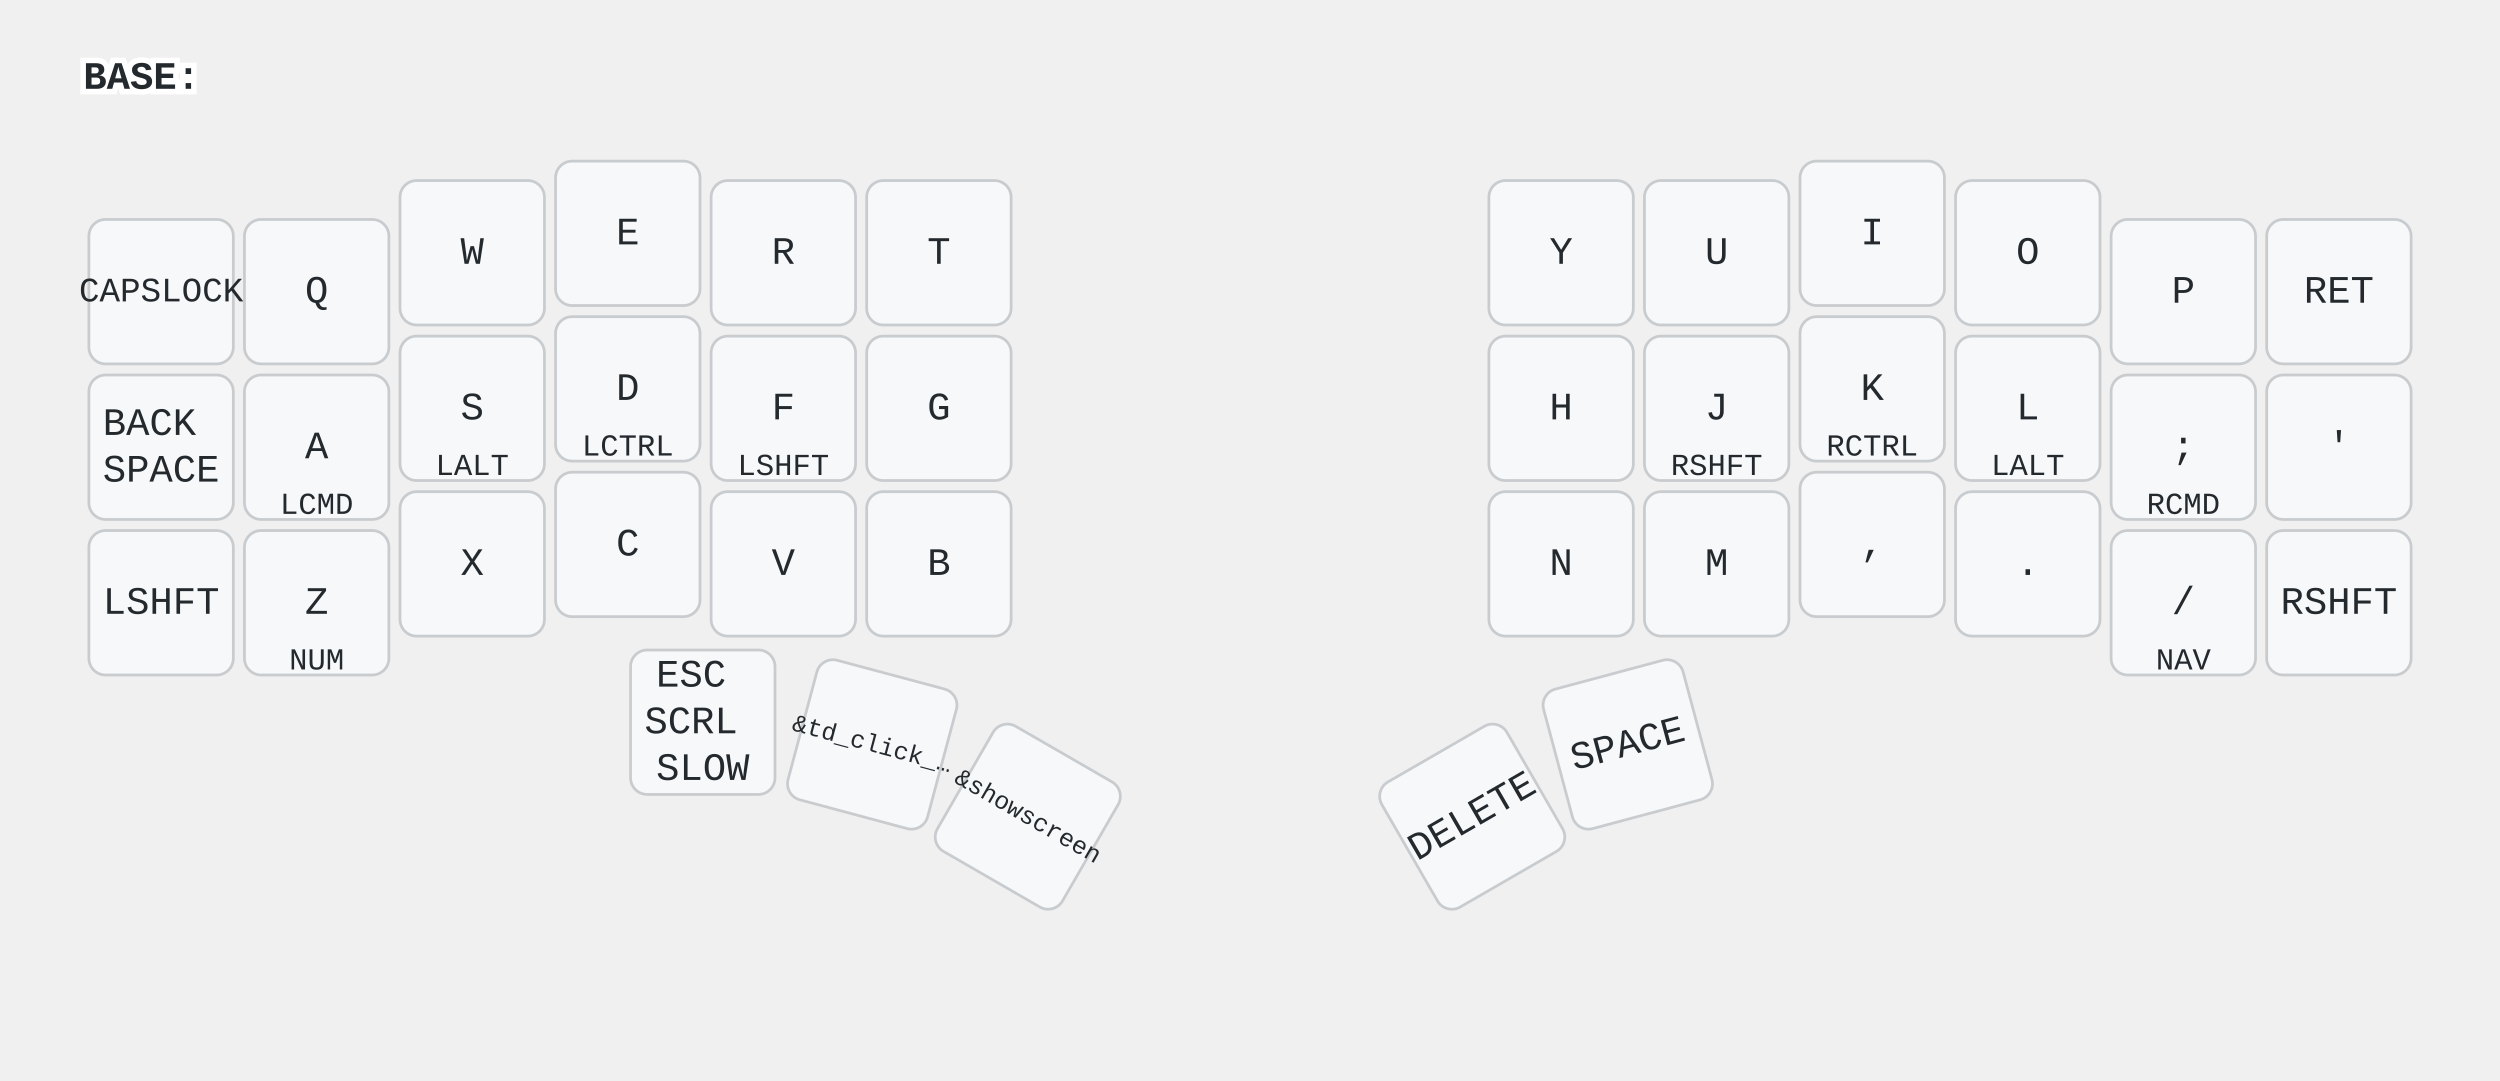
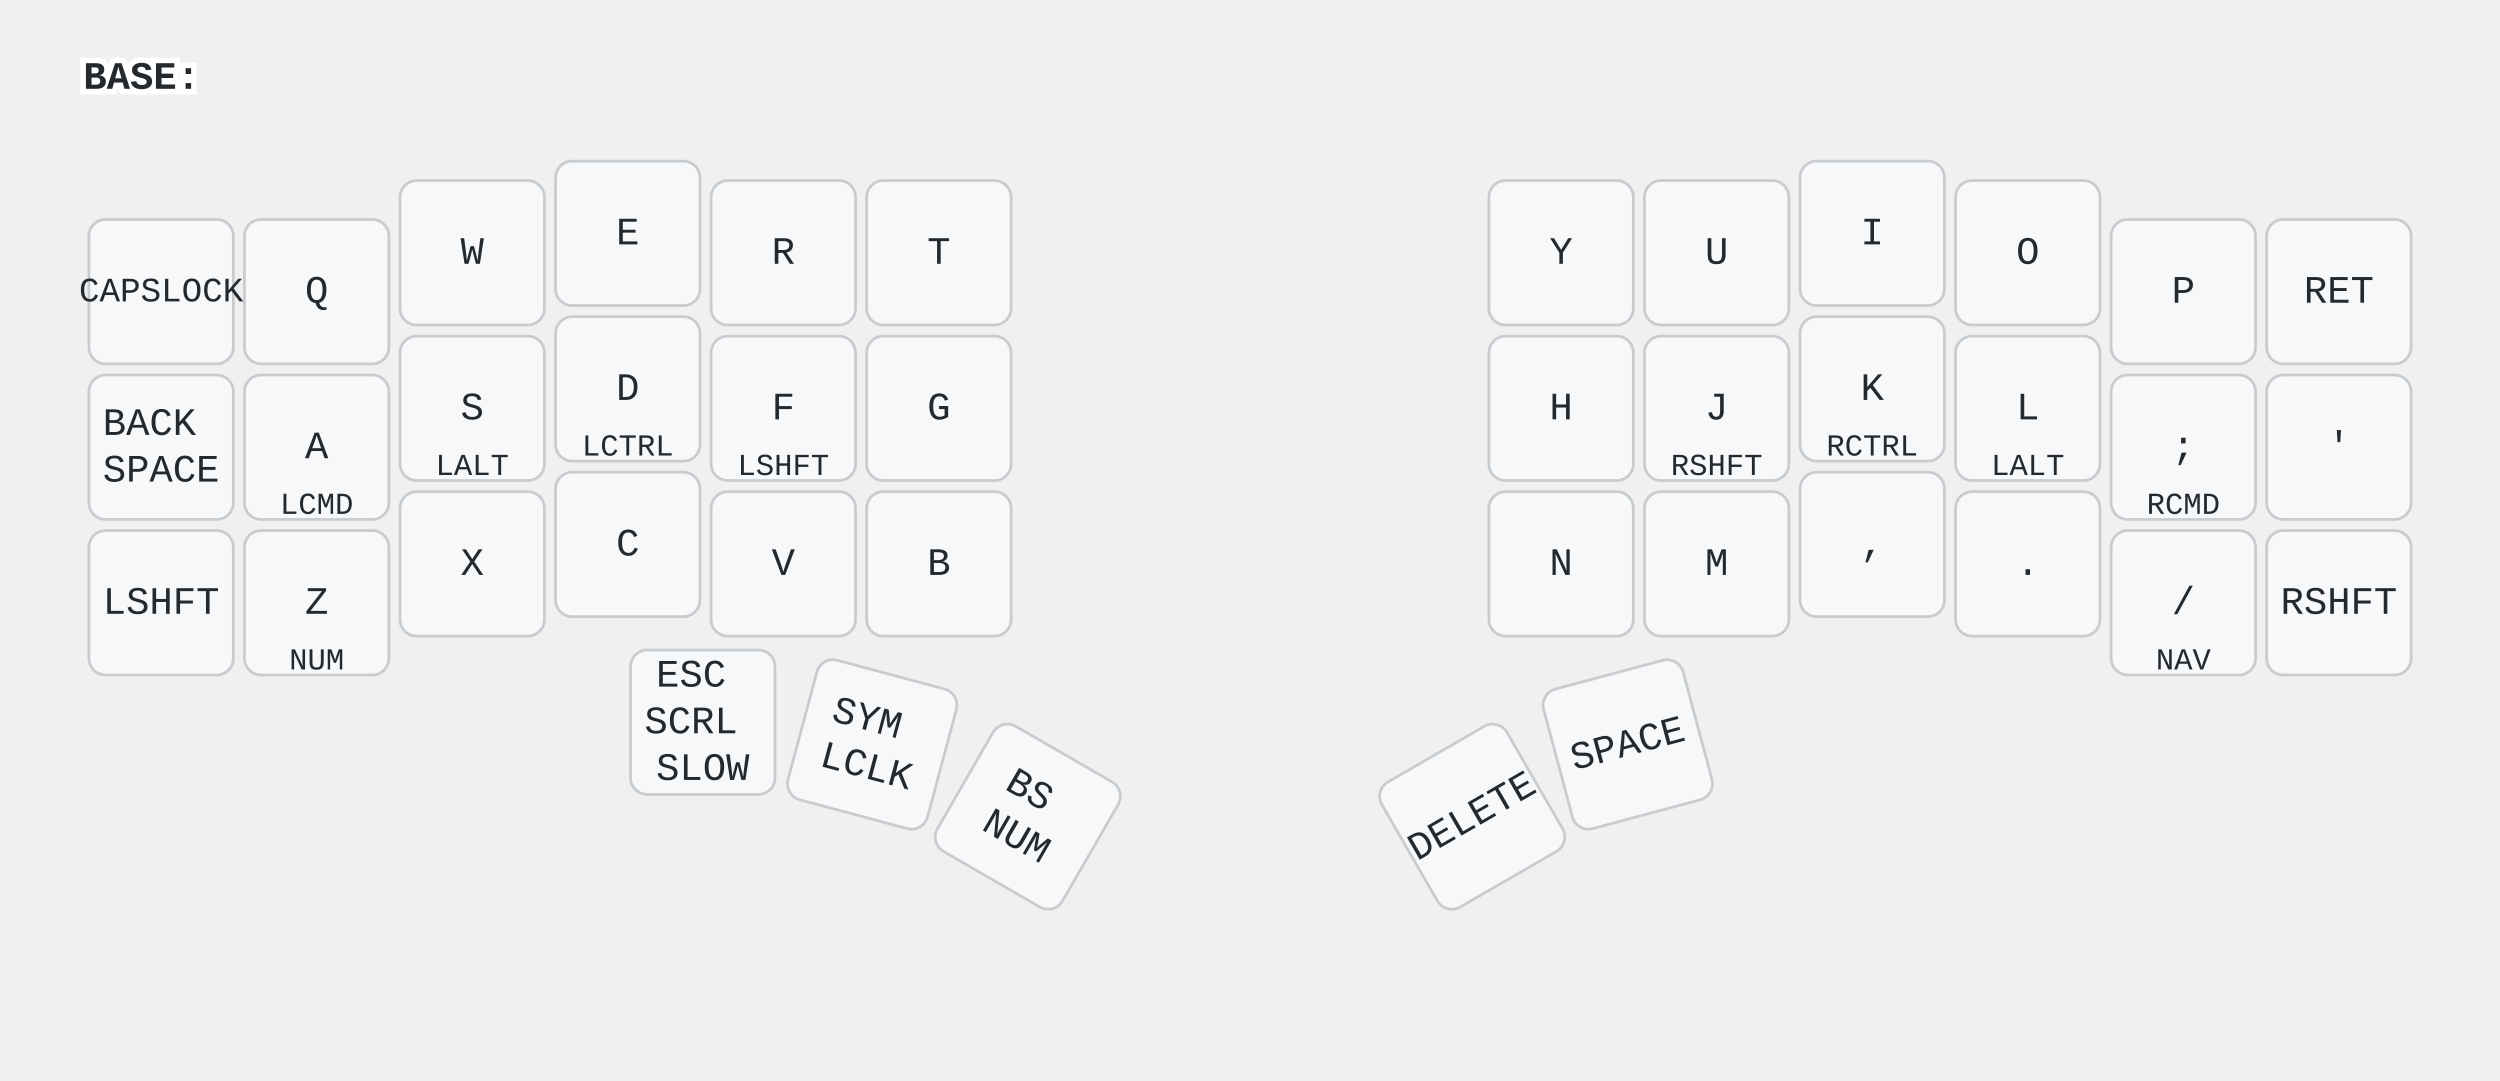
<svg xmlns="http://www.w3.org/2000/svg" width="900" height="389" viewBox="0 0 900 389" class="keymap">
  <style>/* inherit to force styles through use tags */
svg path {
    fill: inherit;
}

/* font and background color specifications */
svg.keymap {
    font-family: SFMono-Regular,Consolas,Liberation Mono,Menlo,monospace;
    font-size: 14px;
    font-kerning: normal;
    text-rendering: optimizeLegibility;
    fill: #24292e;
}

/* default key styling */
rect.key {
    fill: #f6f8fa;
}

rect.key, rect.combo {
    stroke: #c9cccf;
    stroke-width: 1;
}

/* default key side styling, only used is draw_key_sides is set */
rect.side {
    filter: brightness(90%);
}

/* color accent for combo boxes */
rect.combo, rect.combo-separate {
    fill: #cdf;
}

/* color accent for held keys */
rect.held, rect.combo.held {
    fill: #fdd;
}

/* color accent for ghost (optional) keys */
rect.ghost, rect.combo.ghost {
    stroke-dasharray: 4, 4;
    stroke-width: 2;
}

text {
    text-anchor: middle;
    dominant-baseline: middle;
}

/* styling for layer labels */
text.label {
    font-weight: bold;
    text-anchor: start;
    stroke: white;
    stroke-width: 4;
    paint-order: stroke;
}

/* styling for optional footer */
text.footer {
    text-anchor: end;
    dominant-baseline: auto;
    stroke: white;
    stroke-width: 4;
    paint-order: stroke;
}

/* styling for combo tap, and key non-tap label text */
text.combo, text.hold, text.shifted, text.left, text.right {
    font-size: 11px;
}

text.hold {
    text-anchor: middle;
    dominant-baseline: auto;
}

text.shifted {
    text-anchor: middle;
    dominant-baseline: hanging;
}

text.left {
    text-anchor: start;
}

text.right {
    text-anchor: end;
}

text.layer-activator {
    text-decoration: underline;
}

/* styling for hold/shifted label text in combo box */
text.combo.hold, text.combo.shifted, text.combo.left, text.combo.right {
    font-size: 8px;
}

/* lighter symbol for transparent keys */
text.trans {
    fill: #7b7e81;
}

/* styling for combo dendrons */
path.combo {
    stroke-width: 1;
    stroke: gray;
    fill: none;
}

/* Start Tabler Icons Cleanup */
/* cannot use height/width with glyphs */
.icon-tabler &gt; path {
    fill: inherit;
    stroke: inherit;
    stroke-width: 2;
}
/* hide tabler's default box */
.icon-tabler &gt; path[stroke="none"][fill="none"] {
    visibility: hidden;
}
/* End Tabler Icons Cleanup */

@media (prefers-color-scheme: dark) {
svg.keymap { fill: #d1d6db; }
rect.key { fill: #3f4750; }
rect.key, rect.combo { stroke: #60666c; }
rect.combo, rect.combo-separate { fill: #1f3d7a; }
rect.held, rect.combo.held { fill: #854747; }
text.label, text.footer { stroke: black; }
text.trans { fill: #7e8184; }
path.combo { stroke: #7f7f7f; }

}</style>
  <g transform="translate(30, 0)" class="layer-BASE">
    <text x="0" y="28" class="label" id="BASE">BASE:</text>
    <g transform="translate(0, 56)">
      <g transform="translate(28, 49)" class="key keypos-0">
        <rect rx="6" ry="6" x="-26" y="-26" width="52" height="52" class="key" />
        <text x="0" y="0" class="key tap">
          <tspan style="font-size: 88%">CAPSLOCK</tspan>
        </text>
      </g>
      <g transform="translate(84, 49)" class="key keypos-1">
        <rect rx="6" ry="6" x="-26" y="-26" width="52" height="52" class="key" />
        <text x="0" y="0" class="key tap">Q</text>
      </g>
      <g transform="translate(140, 35)" class="key keypos-2">
        <rect rx="6" ry="6" x="-26" y="-26" width="52" height="52" class="key" />
        <text x="0" y="0" class="key tap">W</text>
      </g>
      <g transform="translate(196, 28)" class="key keypos-3">
        <rect rx="6" ry="6" x="-26" y="-26" width="52" height="52" class="key" />
        <text x="0" y="0" class="key tap">E</text>
      </g>
      <g transform="translate(252, 35)" class="key keypos-4">
        <rect rx="6" ry="6" x="-26" y="-26" width="52" height="52" class="key" />
        <text x="0" y="0" class="key tap">R</text>
      </g>
      <g transform="translate(308, 35)" class="key keypos-5">
        <rect rx="6" ry="6" x="-26" y="-26" width="52" height="52" class="key" />
        <text x="0" y="0" class="key tap">T</text>
      </g>
      <g transform="translate(532, 35)" class="key keypos-6">
        <rect rx="6" ry="6" x="-26" y="-26" width="52" height="52" class="key" />
        <text x="0" y="0" class="key tap">Y</text>
      </g>
      <g transform="translate(588, 35)" class="key keypos-7">
        <rect rx="6" ry="6" x="-26" y="-26" width="52" height="52" class="key" />
        <text x="0" y="0" class="key tap">U</text>
      </g>
      <g transform="translate(644, 28)" class="key keypos-8">
        <rect rx="6" ry="6" x="-26" y="-26" width="52" height="52" class="key" />
        <text x="0" y="0" class="key tap">I</text>
      </g>
      <g transform="translate(700, 35)" class="key keypos-9">
        <rect rx="6" ry="6" x="-26" y="-26" width="52" height="52" class="key" />
        <text x="0" y="0" class="key tap">O</text>
      </g>
      <g transform="translate(756, 49)" class="key keypos-10">
        <rect rx="6" ry="6" x="-26" y="-26" width="52" height="52" class="key" />
        <text x="0" y="0" class="key tap">P</text>
      </g>
      <g transform="translate(812, 49)" class="key keypos-11">
        <rect rx="6" ry="6" x="-26" y="-26" width="52" height="52" class="key" />
        <text x="0" y="0" class="key tap">RET</text>
      </g>
      <g transform="translate(28, 105)" class="key keypos-12">
        <rect rx="6" ry="6" x="-26" y="-26" width="52" height="52" class="key" />
        <text x="0" y="0" class="key tap">
          <tspan x="0" dy="-0.6em">BACK</tspan>
          <tspan x="0" dy="1.2em">SPACE</tspan>
        </text>
      </g>
      <g transform="translate(84, 105)" class="key keypos-13">
        <rect rx="6" ry="6" x="-26" y="-26" width="52" height="52" class="key" />
        <text x="0" y="0" class="key tap">A</text>
        <text x="0" y="24" class="key hold">LCMD</text>
      </g>
      <g transform="translate(140, 91)" class="key keypos-14">
        <rect rx="6" ry="6" x="-26" y="-26" width="52" height="52" class="key" />
        <text x="0" y="0" class="key tap">S</text>
        <text x="0" y="24" class="key hold">LALT</text>
      </g>
      <g transform="translate(196, 84)" class="key keypos-15">
        <rect rx="6" ry="6" x="-26" y="-26" width="52" height="52" class="key" />
        <text x="0" y="0" class="key tap">D</text>
        <text x="0" y="24" class="key hold">LCTRL</text>
      </g>
      <g transform="translate(252, 91)" class="key keypos-16">
        <rect rx="6" ry="6" x="-26" y="-26" width="52" height="52" class="key" />
        <text x="0" y="0" class="key tap">F</text>
        <text x="0" y="24" class="key hold">LSHFT</text>
      </g>
      <g transform="translate(308, 91)" class="key keypos-17">
        <rect rx="6" ry="6" x="-26" y="-26" width="52" height="52" class="key" />
        <text x="0" y="0" class="key tap">G</text>
      </g>
      <g transform="translate(532, 91)" class="key keypos-18">
        <rect rx="6" ry="6" x="-26" y="-26" width="52" height="52" class="key" />
        <text x="0" y="0" class="key tap">H</text>
      </g>
      <g transform="translate(588, 91)" class="key keypos-19">
        <rect rx="6" ry="6" x="-26" y="-26" width="52" height="52" class="key" />
        <text x="0" y="0" class="key tap">J</text>
        <text x="0" y="24" class="key hold">RSHFT</text>
      </g>
      <g transform="translate(644, 84)" class="key keypos-20">
        <rect rx="6" ry="6" x="-26" y="-26" width="52" height="52" class="key" />
        <text x="0" y="0" class="key tap">K</text>
        <text x="0" y="24" class="key hold">RCTRL</text>
      </g>
      <g transform="translate(700, 91)" class="key keypos-21">
        <rect rx="6" ry="6" x="-26" y="-26" width="52" height="52" class="key" />
        <text x="0" y="0" class="key tap">L</text>
        <text x="0" y="24" class="key hold">LALT</text>
      </g>
      <g transform="translate(756, 105)" class="key keypos-22">
        <rect rx="6" ry="6" x="-26" y="-26" width="52" height="52" class="key" />
        <text x="0" y="0" class="key tap">;</text>
        <text x="0" y="24" class="key hold">RCMD</text>
      </g>
      <g transform="translate(812, 105)" class="key keypos-23">
        <rect rx="6" ry="6" x="-26" y="-26" width="52" height="52" class="key" />
        <text x="0" y="0" class="key tap">'</text>
      </g>
      <g transform="translate(28, 161)" class="key keypos-24">
        <rect rx="6" ry="6" x="-26" y="-26" width="52" height="52" class="key" />
        <text x="0" y="0" class="key tap">LSHFT</text>
      </g>
      <g transform="translate(84, 161)" class="key keypos-25">
        <rect rx="6" ry="6" x="-26" y="-26" width="52" height="52" class="key" />
        <text x="0" y="0" class="key tap">Z</text>
        <text x="0" y="24" class="key hold">NUM</text>
      </g>
      <g transform="translate(140, 147)" class="key keypos-26">
        <rect rx="6" ry="6" x="-26" y="-26" width="52" height="52" class="key" />
        <text x="0" y="0" class="key tap">X</text>
      </g>
      <g transform="translate(196, 140)" class="key keypos-27">
        <rect rx="6" ry="6" x="-26" y="-26" width="52" height="52" class="key" />
        <text x="0" y="0" class="key tap">C</text>
      </g>
      <g transform="translate(252, 147)" class="key keypos-28">
        <rect rx="6" ry="6" x="-26" y="-26" width="52" height="52" class="key" />
        <text x="0" y="0" class="key tap">V</text>
      </g>
      <g transform="translate(308, 147)" class="key keypos-29">
        <rect rx="6" ry="6" x="-26" y="-26" width="52" height="52" class="key" />
        <text x="0" y="0" class="key tap">B</text>
      </g>
      <g transform="translate(532, 147)" class="key keypos-30">
        <rect rx="6" ry="6" x="-26" y="-26" width="52" height="52" class="key" />
        <text x="0" y="0" class="key tap">N</text>
      </g>
      <g transform="translate(588, 147)" class="key keypos-31">
        <rect rx="6" ry="6" x="-26" y="-26" width="52" height="52" class="key" />
        <text x="0" y="0" class="key tap">M</text>
      </g>
      <g transform="translate(644, 140)" class="key keypos-32">
        <rect rx="6" ry="6" x="-26" y="-26" width="52" height="52" class="key" />
        <text x="0" y="0" class="key tap">,</text>
      </g>
      <g transform="translate(700, 147)" class="key keypos-33">
        <rect rx="6" ry="6" x="-26" y="-26" width="52" height="52" class="key" />
        <text x="0" y="0" class="key tap">.</text>
      </g>
      <g transform="translate(756, 161)" class="key keypos-34">
        <rect rx="6" ry="6" x="-26" y="-26" width="52" height="52" class="key" />
        <text x="0" y="0" class="key tap">/</text>
        <text x="0" y="24" class="key hold">NAV</text>
      </g>
      <g transform="translate(812, 161)" class="key keypos-35">
        <rect rx="6" ry="6" x="-26" y="-26" width="52" height="52" class="key" />
        <text x="0" y="0" class="key tap">RSHFT</text>
      </g>
      <g transform="translate(223, 204)" class="key keypos-36">
        <rect rx="6" ry="6" x="-26" y="-26" width="52" height="52" class="key" />
        <text x="0" y="0" class="key tap">
          <tspan x="0" dy="-1.2em">ESC</tspan>
          <tspan x="0" dy="1.2em">SCRL</tspan>
          <tspan x="0" dy="1.2em">SLOW</tspan>
        </text>
      </g>
      <g transform="translate(284, 212) rotate(15.0)" class="key keypos-37">
        <rect rx="6" ry="6" x="-26" y="-26" width="52" height="52" class="key" />
        <text x="0" y="0" class="key tap">
-           <tspan style="font-size: 64%">&amp;td_click_…</tspan>
+           <tspan x="0" dy="-0.6em">SYM</tspan>
+           <tspan x="0" dy="1.2em">LCLK</tspan>
        </text>
      </g>
      <g transform="translate(340, 238) rotate(30.0)" class="key keypos-38">
        <rect rx="6" ry="6" x="-26" y="-26" width="52" height="52" class="key" />
        <text x="0" y="0" class="key tap">
-           <tspan style="font-size: 64%">&amp;showscreen</tspan>
+           <tspan x="0" dy="-0.6em">BS</tspan>
+           <tspan x="0" dy="1.2em">NUM</tspan>
        </text>
      </g>
      <g transform="translate(500, 238) rotate(-30.0)" class="key keypos-39">
        <rect rx="6" ry="6" x="-26" y="-26" width="52" height="52" class="key" />
        <text x="0" y="0" class="key tap">DELETE</text>
      </g>
      <g transform="translate(556, 212) rotate(-15.0)" class="key keypos-40">
        <rect rx="6" ry="6" x="-26" y="-26" width="52" height="52" class="key" />
        <text x="0" y="0" class="key tap">SPACE</text>
      </g>
    </g>
  </g>
</svg>
